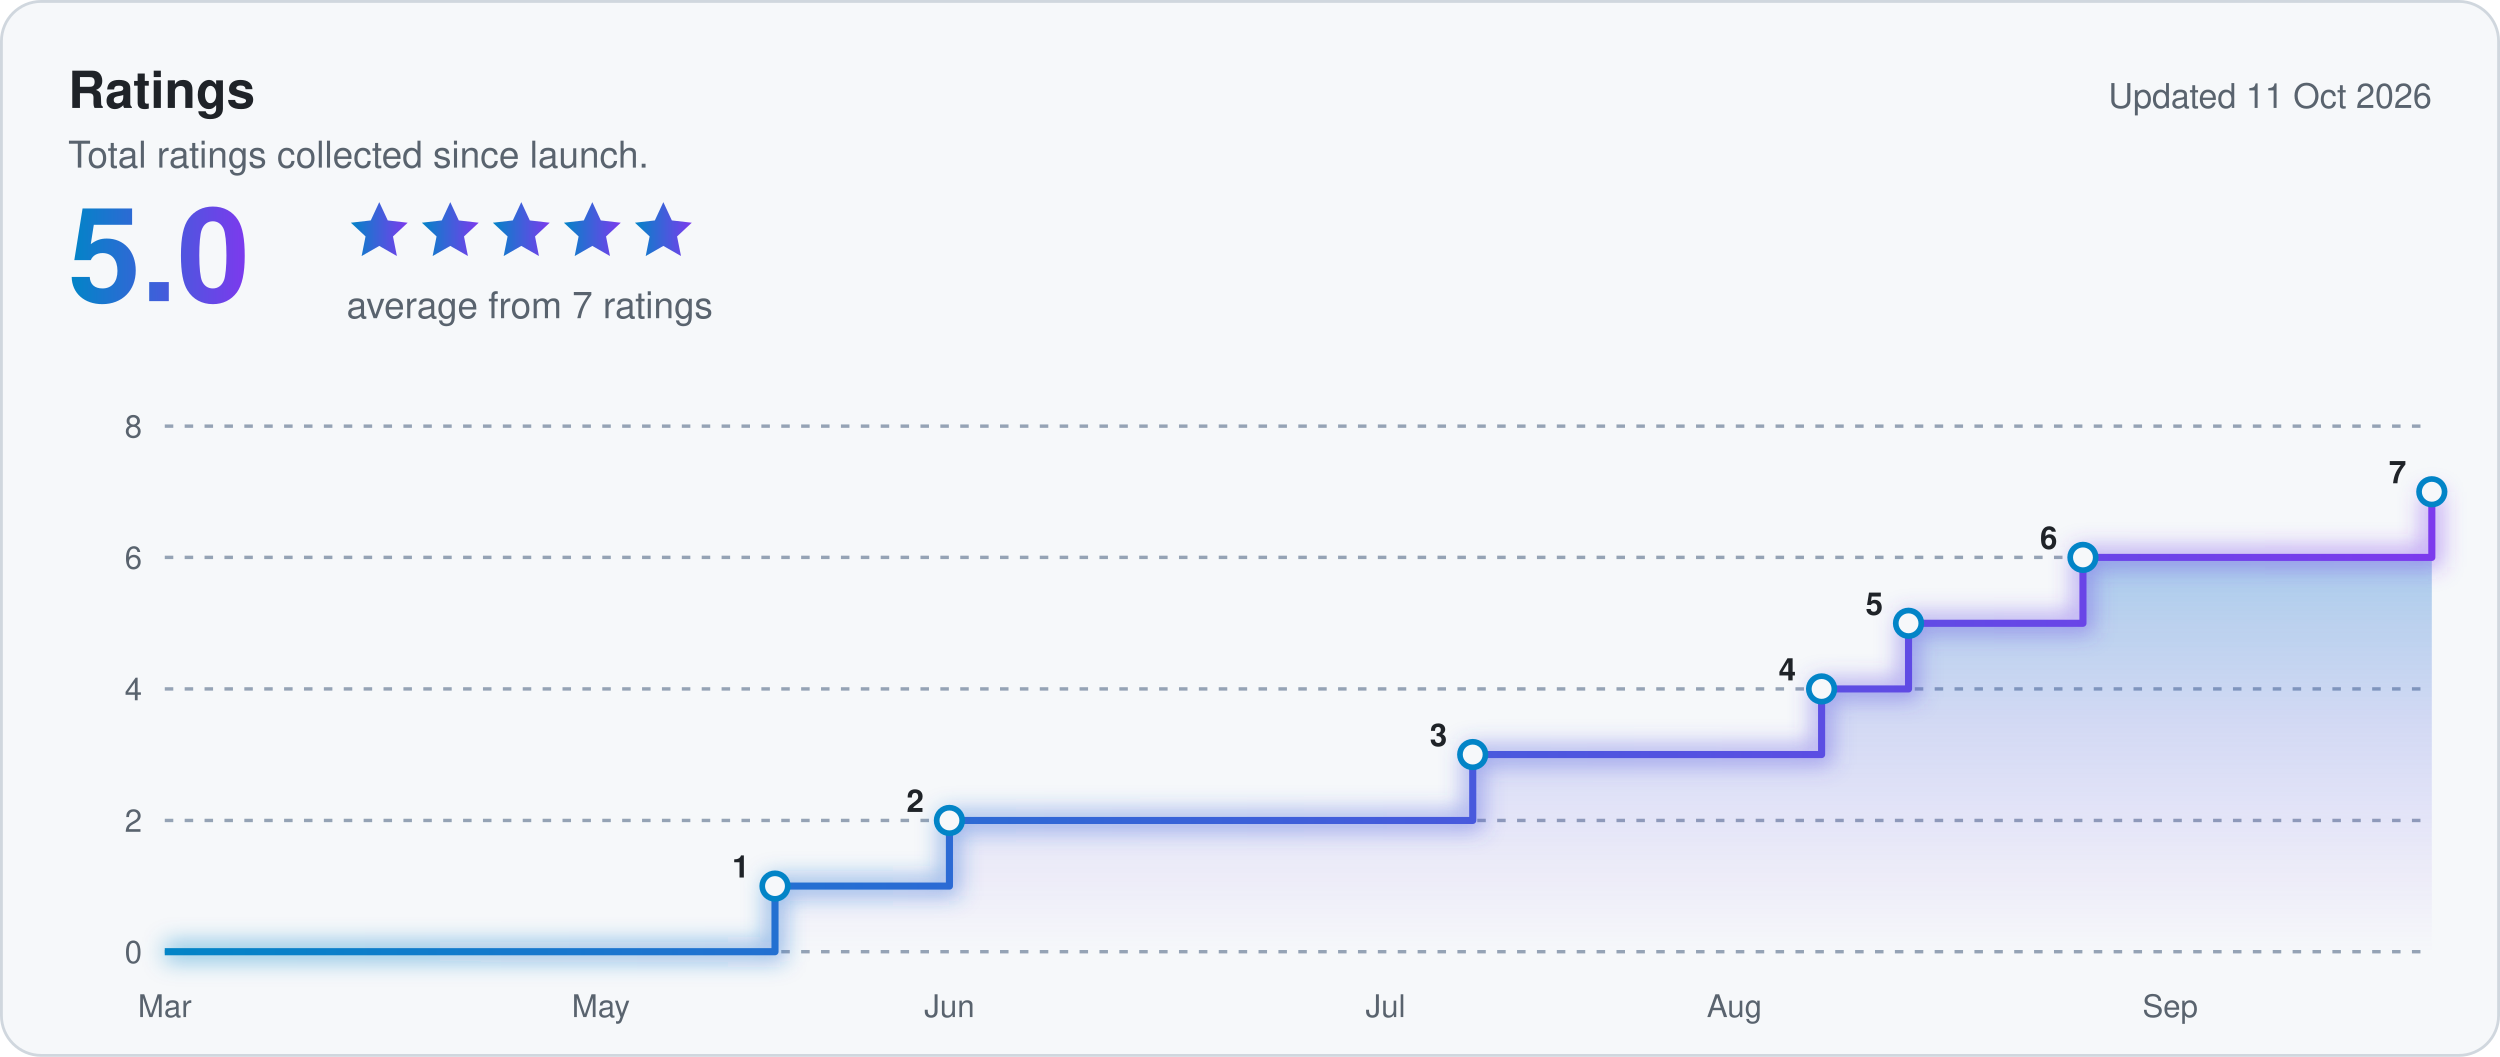
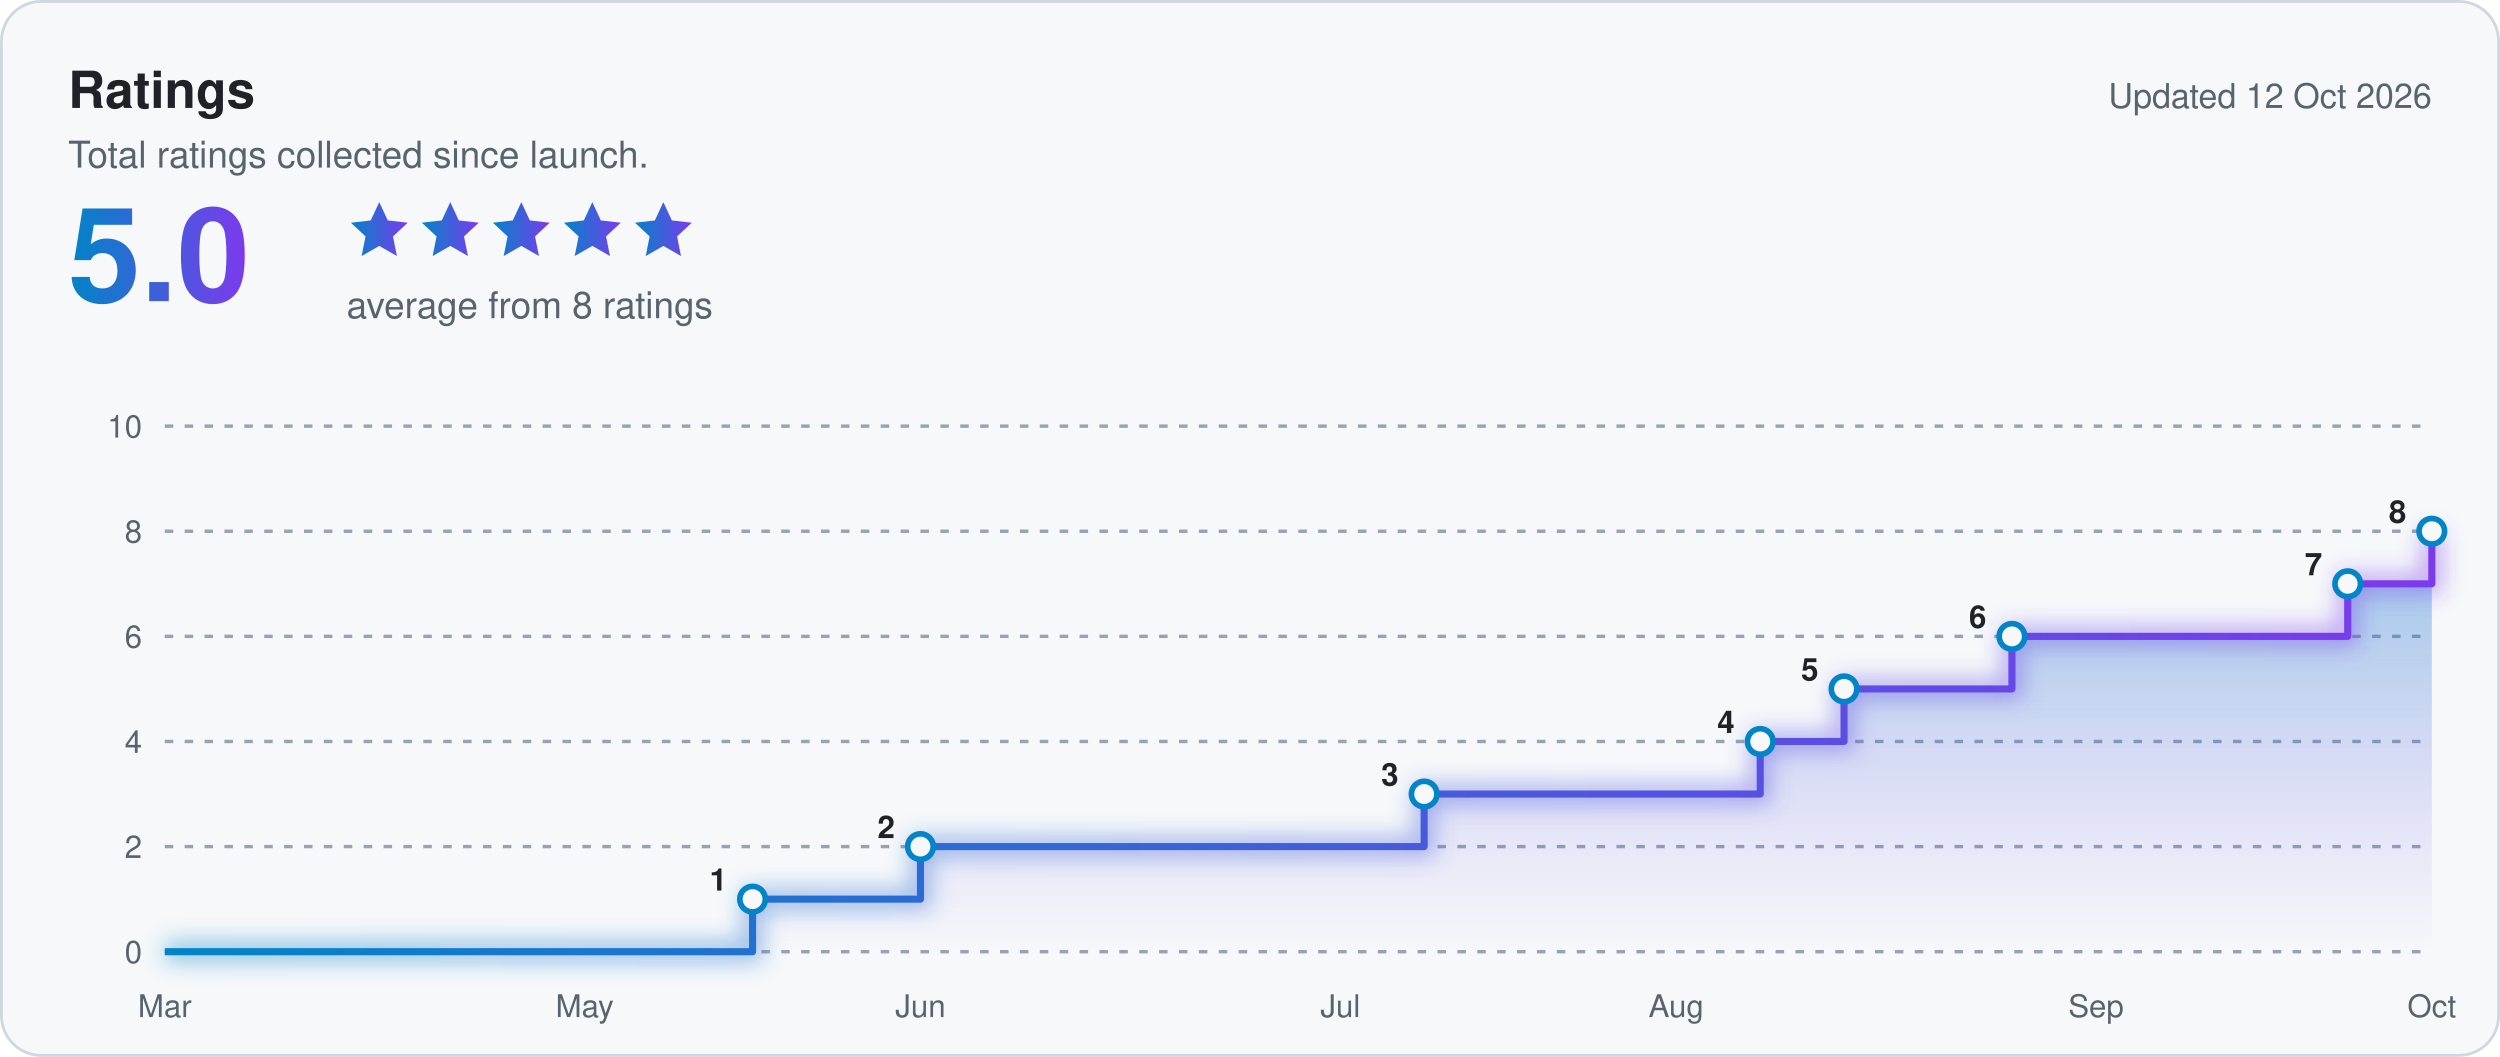
<svg xmlns="http://www.w3.org/2000/svg" viewBox="0 0 880 372" width="880" height="372" role="img" aria-label="Ratings" font-family="'Segoe UI', system-ui, -apple-system, Helvetica, Arial, sans-serif">
  <style>@keyframes draw{from{stroke-dasharray:1;stroke-dashoffset:1}to{stroke-dasharray:1;stroke-dashoffset:0}}@keyframes fade{from{opacity:0}}.ln,.gw{animation:draw 2.2s ease-out .2s backwards}.fd{animation:fade 1.4s ease 1.2s backwards}@keyframes pop{from{opacity:0;transform:scale(0)}}.sp{transform-box:fill-box;transform-origin:center;animation:pop .55s cubic-bezier(.34,1.56,.64,1) backwards}.dp{transform-box:fill-box;transform-origin:center;animation:pop .45s cubic-bezier(.34,1.56,.64,1) backwards}@media (prefers-reduced-motion:reduce){.lwv{display:none}}@media (prefers-reduced-motion:reduce){*{animation:none!important}}</style>
  <defs>
    <linearGradient id="lg" x1="0" x2="1">
      <stop offset="0" stop-color="#0284c7" />
      <stop offset="1" stop-color="#7c3aed" />
    </linearGradient>
    <linearGradient id="ag" x1="0" x2="0" y1="0" y2="1">
      <stop offset="0" stop-color="#0284c7" stop-opacity=".4" />
      <stop offset="1" stop-color="#7c3aed" stop-opacity="0" />
    </linearGradient>
    <filter id="gw" x="-5%" y="-30%" width="110%" height="160%">
      <feGaussianBlur stdDeviation="4" />
    </filter>
    <linearGradient id="wv" gradientUnits="userSpaceOnUse" x1="0" y1="0" x2="880" y2="0" gradientTransform="translate(-90,0)">
      <stop offset="0" stop-color="#fff" stop-opacity="0" />
      <stop offset=".04" stop-color="#fff" stop-opacity="0" />
      <stop offset=".08" stop-color="#fff" stop-opacity="1" />
      <stop offset=".086" stop-color="#fff" stop-opacity="0" />
      <stop offset="1" stop-color="#fff" stop-opacity="0" />
      <animateTransform attributeName="gradientTransform" type="translate" from="-90 0" to="970 0" dur="10s" begin="2.4s" repeatCount="indefinite" />
    </linearGradient>
  </defs>
  <rect x=".5" y=".5" width="879" height="371" rx="14" fill="#f6f8fa" stroke="#d0d7de" />
  <text x="24" y="38" font-size="18" font-weight="700" fill="#1f2328">Ratings</text>
  <text x="24" y="59" font-size="13" fill="#59636e">Total ratings collected since launch.</text>
-   <text x="856" y="38" font-size="12" fill="#59636e" text-anchor="end">Updated 11 Oct 2026</text>
+   <text x="856" y="38" font-size="12" fill="#59636e" text-anchor="end">Updated 12 Oct 2026</text>
  <text x="24" y="106" font-size="46" font-weight="700" fill="url(#lg)" style="animation:fade .5s ease .15s backwards">5.0</text>
  <g transform="translate(122,70)">
    <g transform="translate(0,0) scale(1.15)">
      <path class="sp" d="M10 1l2.6 5.6 6.1.7-4.5 4.2 1.2 6L10 14.4 4.6 17.5l1.2-6L1.3 7.3l6.1-.7z" fill="url(#lg)" style="animation-delay:0.35s" />
    </g>
    <g transform="translate(25,0) scale(1.15)">
      <path class="sp" d="M10 1l2.6 5.6 6.1.7-4.5 4.2 1.2 6L10 14.4 4.6 17.5l1.2-6L1.3 7.3l6.1-.7z" fill="url(#lg)" style="animation-delay:0.60s" />
    </g>
    <g transform="translate(50,0) scale(1.15)">
      <path class="sp" d="M10 1l2.6 5.6 6.1.7-4.5 4.2 1.2 6L10 14.4 4.6 17.5l1.2-6L1.3 7.3l6.1-.7z" fill="url(#lg)" style="animation-delay:0.85s" />
    </g>
    <g transform="translate(75,0) scale(1.15)">
      <path class="sp" d="M10 1l2.6 5.6 6.1.7-4.5 4.2 1.2 6L10 14.4 4.6 17.5l1.2-6L1.3 7.3l6.1-.7z" fill="url(#lg)" style="animation-delay:1.10s" />
    </g>
    <g transform="translate(100,0) scale(1.15)">
      <path class="sp" d="M10 1l2.6 5.6 6.1.7-4.5 4.2 1.2 6L10 14.4 4.6 17.5l1.2-6L1.3 7.3l6.1-.7z" fill="url(#lg)" style="animation-delay:1.35s" />
    </g>
  </g>
-   <text x="122" y="112" font-size="13" fill="#59636e" style="animation:fade .5s ease .3s backwards">average from 7 ratings</text>
+   <text x="122" y="112" font-size="13" fill="#59636e" style="animation:fade .5s ease .3s backwards">average from 8 ratings</text>
  <line x1="58" x2="856" y1="335.0" y2="335.0" stroke="#95a3b5" stroke-width="1.2" stroke-dasharray="3 4" />
  <text x="50" y="339.0" font-size="11" fill="#59636e" text-anchor="end">0</text>
-   <line x1="58" x2="856" y1="288.8" y2="288.8" stroke="#95a3b5" stroke-width="1.2" stroke-dasharray="3 4" />
-   <text x="50" y="292.8" font-size="11" fill="#59636e" text-anchor="end">2</text>
-   <line x1="58" x2="856" y1="242.5" y2="242.5" stroke="#95a3b5" stroke-width="1.2" stroke-dasharray="3 4" />
-   <text x="50" y="246.5" font-size="11" fill="#59636e" text-anchor="end">4</text>
-   <line x1="58" x2="856" y1="196.2" y2="196.2" stroke="#95a3b5" stroke-width="1.2" stroke-dasharray="3 4" />
-   <text x="50" y="200.2" font-size="11" fill="#59636e" text-anchor="end">6</text>
+   <line x1="58" x2="856" y1="298.0" y2="298.0" stroke="#95a3b5" stroke-width="1.2" stroke-dasharray="3 4" />
+   <text x="50" y="302.0" font-size="11" fill="#59636e" text-anchor="end">2</text>
+   <line x1="58" x2="856" y1="261.0" y2="261.0" stroke="#95a3b5" stroke-width="1.2" stroke-dasharray="3 4" />
+   <text x="50" y="265.0" font-size="11" fill="#59636e" text-anchor="end">4</text>
+   <line x1="58" x2="856" y1="224.0" y2="224.0" stroke="#95a3b5" stroke-width="1.2" stroke-dasharray="3 4" />
+   <text x="50" y="228.0" font-size="11" fill="#59636e" text-anchor="end">6</text>
+   <line x1="58" x2="856" y1="187.0" y2="187.0" stroke="#95a3b5" stroke-width="1.2" stroke-dasharray="3 4" />
+   <text x="50" y="191.0" font-size="11" fill="#59636e" text-anchor="end">8</text>
  <line x1="58" x2="856" y1="150.0" y2="150.0" stroke="#95a3b5" stroke-width="1.2" stroke-dasharray="3 4" />
-   <text x="50" y="154.0" font-size="11" fill="#59636e" text-anchor="end">8</text>
+   <text x="50" y="154.0" font-size="11" fill="#59636e" text-anchor="end">10</text>
  <text x="58.0" y="358" font-size="11" fill="#59636e" text-anchor="middle">Mar</text>
-   <text x="211.5" y="358" font-size="11" fill="#59636e" text-anchor="middle">May</text>
-   <text x="334.2" y="358" font-size="11" fill="#59636e" text-anchor="middle">Jun</text>
-   <text x="487.7" y="358" font-size="11" fill="#59636e" text-anchor="middle">Jul</text>
-   <text x="610.5" y="358" font-size="11" fill="#59636e" text-anchor="middle">Aug</text>
-   <text x="763.9" y="358" font-size="11" fill="#59636e" text-anchor="middle">Sep</text>
-   <path class="fd" d="M58.0,335.0H272.8V311.9H334.2V288.8H518.4V265.6H641.2V242.5H671.8V219.4H733.2V196.2H856.0V173.1H856.0V335.0H58.0Z" fill="url(#ag)" />
-   <path class="gw" d="M58.0,335.0H272.8V311.9H334.2V288.8H518.4V265.6H641.2V242.5H671.8V219.4H733.2V196.2H856.0V173.1H856.0" pathLength="1" fill="none" stroke="url(#lg)" stroke-width="7" stroke-opacity=".45" filter="url(#gw)" />
-   <path class="ln" d="M58.0,335.0H272.8V311.9H334.2V288.8H518.4V265.6H641.2V242.5H671.8V219.4H733.2V196.2H856.0V173.1H856.0" pathLength="1" fill="none" stroke="url(#lg)" stroke-width="2.5" stroke-linejoin="round" />
-   <path class="lwv" d="M58.0,335.0H272.8V311.9H334.2V288.8H518.4V265.6H641.2V242.5H671.8V219.4H733.2V196.2H856.0V173.1H856.0" fill="none" stroke="url(#wv)" stroke-width="5.5" stroke-linecap="round" filter="url(#gw)" />
-   <path class="lwv" d="M58.0,335.0H272.8V311.9H334.2V288.8H518.4V265.6H641.2V242.5H671.8V219.4H733.2V196.2H856.0V173.1H856.0" fill="none" stroke="url(#wv)" stroke-width="2" stroke-linecap="round" />
-   <circle class="dp" cx="272.8" cy="311.9" r="4.5" fill="#f6f8fa" stroke="#0284c7" stroke-width="2" style="animation-delay:2.50s" />
-   <text x="263.8" y="308.9" font-size="11" font-weight="700" fill="#1f2328" text-anchor="end" style="animation:fade .4s ease 2.62s backwards">1</text>
-   <circle class="dp" cx="334.2" cy="288.8" r="4.5" fill="#f6f8fa" stroke="#0284c7" stroke-width="2" style="animation-delay:2.68s" />
-   <text x="325.2" y="285.8" font-size="11" font-weight="700" fill="#1f2328" text-anchor="end" style="animation:fade .4s ease 2.80s backwards">2</text>
-   <circle class="dp" cx="518.4" cy="265.6" r="4.5" fill="#f6f8fa" stroke="#0284c7" stroke-width="2" style="animation-delay:2.86s" />
-   <text x="509.4" y="262.6" font-size="11" font-weight="700" fill="#1f2328" text-anchor="end" style="animation:fade .4s ease 2.98s backwards">3</text>
-   <circle class="dp" cx="641.2" cy="242.5" r="4.5" fill="#f6f8fa" stroke="#0284c7" stroke-width="2" style="animation-delay:3.04s" />
-   <text x="632.2" y="239.5" font-size="11" font-weight="700" fill="#1f2328" text-anchor="end" style="animation:fade .4s ease 3.16s backwards">4</text>
-   <circle class="dp" cx="671.8" cy="219.4" r="4.5" fill="#f6f8fa" stroke="#0284c7" stroke-width="2" style="animation-delay:3.22s" />
-   <text x="662.8" y="216.4" font-size="11" font-weight="700" fill="#1f2328" text-anchor="end" style="animation:fade .4s ease 3.34s backwards">5</text>
-   <circle class="dp" cx="733.2" cy="196.2" r="4.5" fill="#f6f8fa" stroke="#0284c7" stroke-width="2" style="animation-delay:3.40s" />
-   <text x="724.2" y="193.2" font-size="11" font-weight="700" fill="#1f2328" text-anchor="end" style="animation:fade .4s ease 3.52s backwards">6</text>
-   <circle class="dp" cx="856.0" cy="173.1" r="4.5" fill="#f6f8fa" stroke="#0284c7" stroke-width="2" style="animation-delay:3.58s" />
-   <text x="847.0" y="170.1" font-size="11" font-weight="700" fill="#1f2328" text-anchor="end" style="animation:fade .4s ease 3.70s backwards">7</text>
+   <text x="205.8" y="358" font-size="11" fill="#59636e" text-anchor="middle">May</text>
+   <text x="324.0" y="358" font-size="11" fill="#59636e" text-anchor="middle">Jun</text>
+   <text x="471.8" y="358" font-size="11" fill="#59636e" text-anchor="middle">Jul</text>
+   <text x="590.0" y="358" font-size="11" fill="#59636e" text-anchor="middle">Aug</text>
+   <text x="737.8" y="358" font-size="11" fill="#59636e" text-anchor="middle">Sep</text>
+   <text x="856.0" y="358" font-size="11" fill="#59636e" text-anchor="middle">Oct</text>
+   <path class="fd" d="M58.0,335.0H264.9V316.5H324.0V298.0H501.3V279.5H619.6V261.0H649.1V242.5H708.2V224.0H826.4V205.5H856.0V187.0H856.0V335.0H58.0Z" fill="url(#ag)" />
+   <path class="gw" d="M58.0,335.0H264.9V316.5H324.0V298.0H501.3V279.5H619.6V261.0H649.1V242.5H708.2V224.0H826.4V205.5H856.0V187.0H856.0" pathLength="1" fill="none" stroke="url(#lg)" stroke-width="7" stroke-opacity=".45" filter="url(#gw)" />
+   <path class="ln" d="M58.0,335.0H264.9V316.5H324.0V298.0H501.3V279.5H619.6V261.0H649.1V242.5H708.2V224.0H826.4V205.5H856.0V187.0H856.0" pathLength="1" fill="none" stroke="url(#lg)" stroke-width="2.5" stroke-linejoin="round" />
+   <path class="lwv" d="M58.0,335.0H264.9V316.5H324.0V298.0H501.3V279.5H619.6V261.0H649.1V242.5H708.2V224.0H826.4V205.5H856.0V187.0H856.0" fill="none" stroke="url(#wv)" stroke-width="5.5" stroke-linecap="round" filter="url(#gw)" />
+   <path class="lwv" d="M58.0,335.0H264.9V316.5H324.0V298.0H501.3V279.5H619.6V261.0H649.1V242.5H708.2V224.0H826.4V205.5H856.0V187.0H856.0" fill="none" stroke="url(#wv)" stroke-width="2" stroke-linecap="round" />
+   <circle class="dp" cx="264.9" cy="316.5" r="4.5" fill="#f6f8fa" stroke="#0284c7" stroke-width="2" style="animation-delay:2.50s" />
+   <text x="255.9" y="313.5" font-size="11" font-weight="700" fill="#1f2328" text-anchor="end" style="animation:fade .4s ease 2.62s backwards">1</text>
+   <circle class="dp" cx="324.0" cy="298.0" r="4.5" fill="#f6f8fa" stroke="#0284c7" stroke-width="2" style="animation-delay:2.68s" />
+   <text x="315.0" y="295.0" font-size="11" font-weight="700" fill="#1f2328" text-anchor="end" style="animation:fade .4s ease 2.80s backwards">2</text>
+   <circle class="dp" cx="501.3" cy="279.5" r="4.5" fill="#f6f8fa" stroke="#0284c7" stroke-width="2" style="animation-delay:2.86s" />
+   <text x="492.3" y="276.5" font-size="11" font-weight="700" fill="#1f2328" text-anchor="end" style="animation:fade .4s ease 2.98s backwards">3</text>
+   <circle class="dp" cx="619.6" cy="261.0" r="4.5" fill="#f6f8fa" stroke="#0284c7" stroke-width="2" style="animation-delay:3.04s" />
+   <text x="610.6" y="258.0" font-size="11" font-weight="700" fill="#1f2328" text-anchor="end" style="animation:fade .4s ease 3.16s backwards">4</text>
+   <circle class="dp" cx="649.1" cy="242.5" r="4.5" fill="#f6f8fa" stroke="#0284c7" stroke-width="2" style="animation-delay:3.22s" />
+   <text x="640.1" y="239.5" font-size="11" font-weight="700" fill="#1f2328" text-anchor="end" style="animation:fade .4s ease 3.34s backwards">5</text>
+   <circle class="dp" cx="708.2" cy="224.0" r="4.5" fill="#f6f8fa" stroke="#0284c7" stroke-width="2" style="animation-delay:3.40s" />
+   <text x="699.2" y="221.0" font-size="11" font-weight="700" fill="#1f2328" text-anchor="end" style="animation:fade .4s ease 3.52s backwards">6</text>
+   <circle class="dp" cx="826.4" cy="205.5" r="4.5" fill="#f6f8fa" stroke="#0284c7" stroke-width="2" style="animation-delay:3.58s" />
+   <text x="817.4" y="202.5" font-size="11" font-weight="700" fill="#1f2328" text-anchor="end" style="animation:fade .4s ease 3.70s backwards">7</text>
+   <circle class="dp" cx="856.0" cy="187.0" r="4.5" fill="#f6f8fa" stroke="#0284c7" stroke-width="2" style="animation-delay:3.76s" />
+   <text x="847.0" y="184.0" font-size="11" font-weight="700" fill="#1f2328" text-anchor="end" style="animation:fade .4s ease 3.88s backwards">8</text>
</svg>
